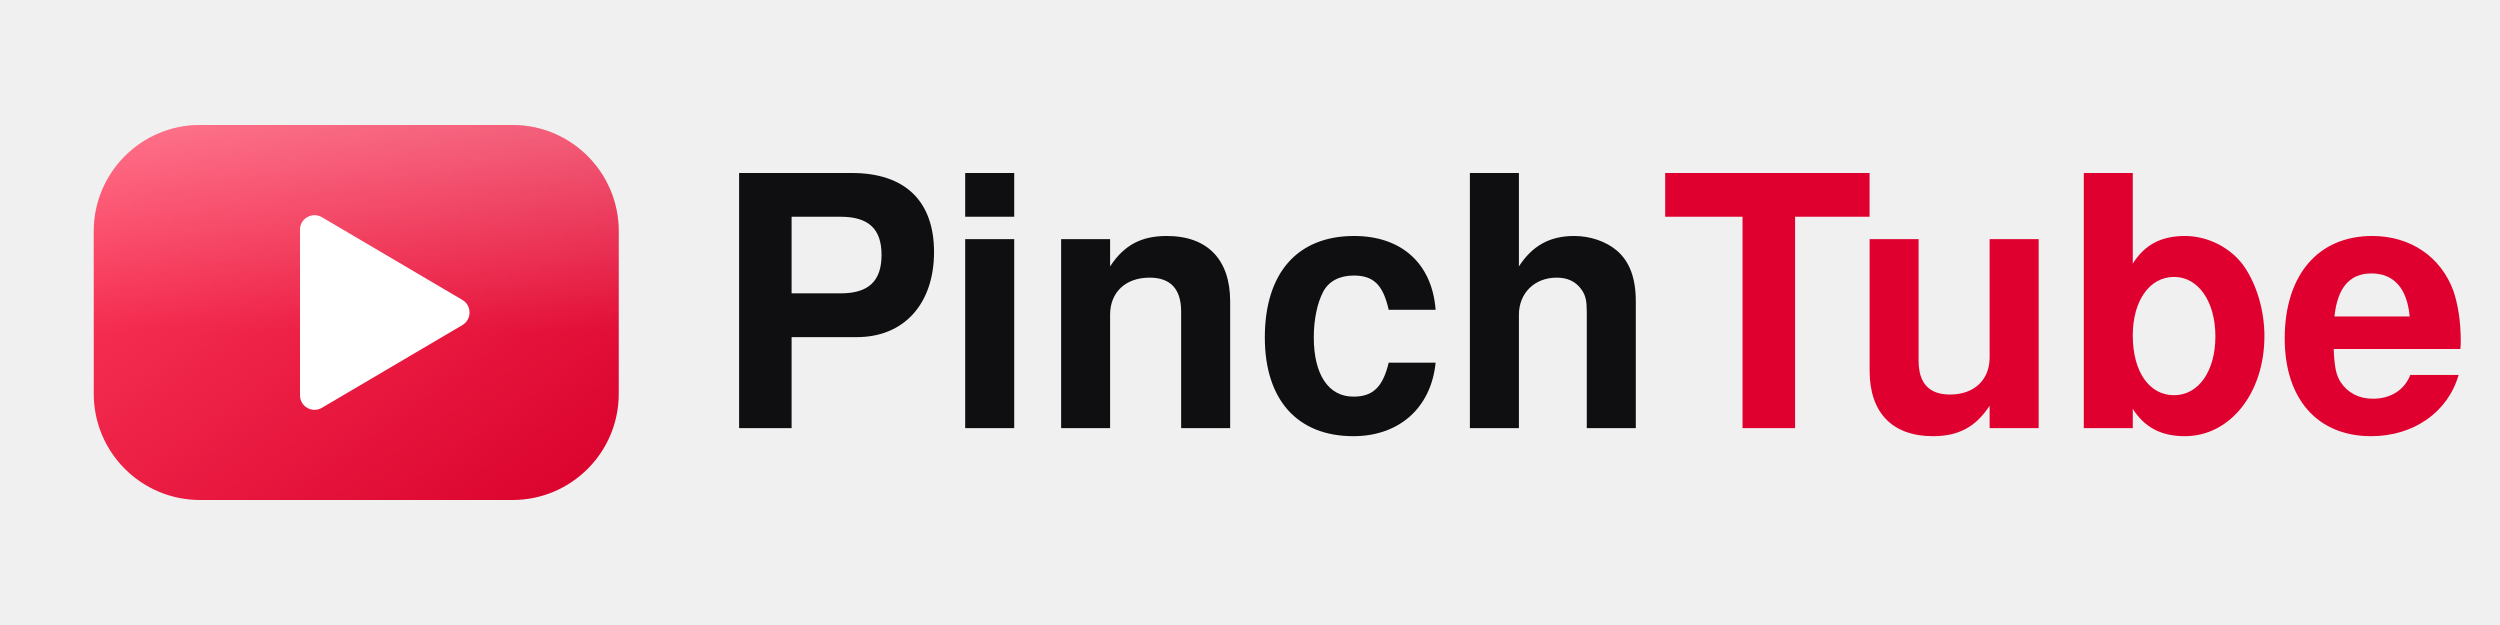
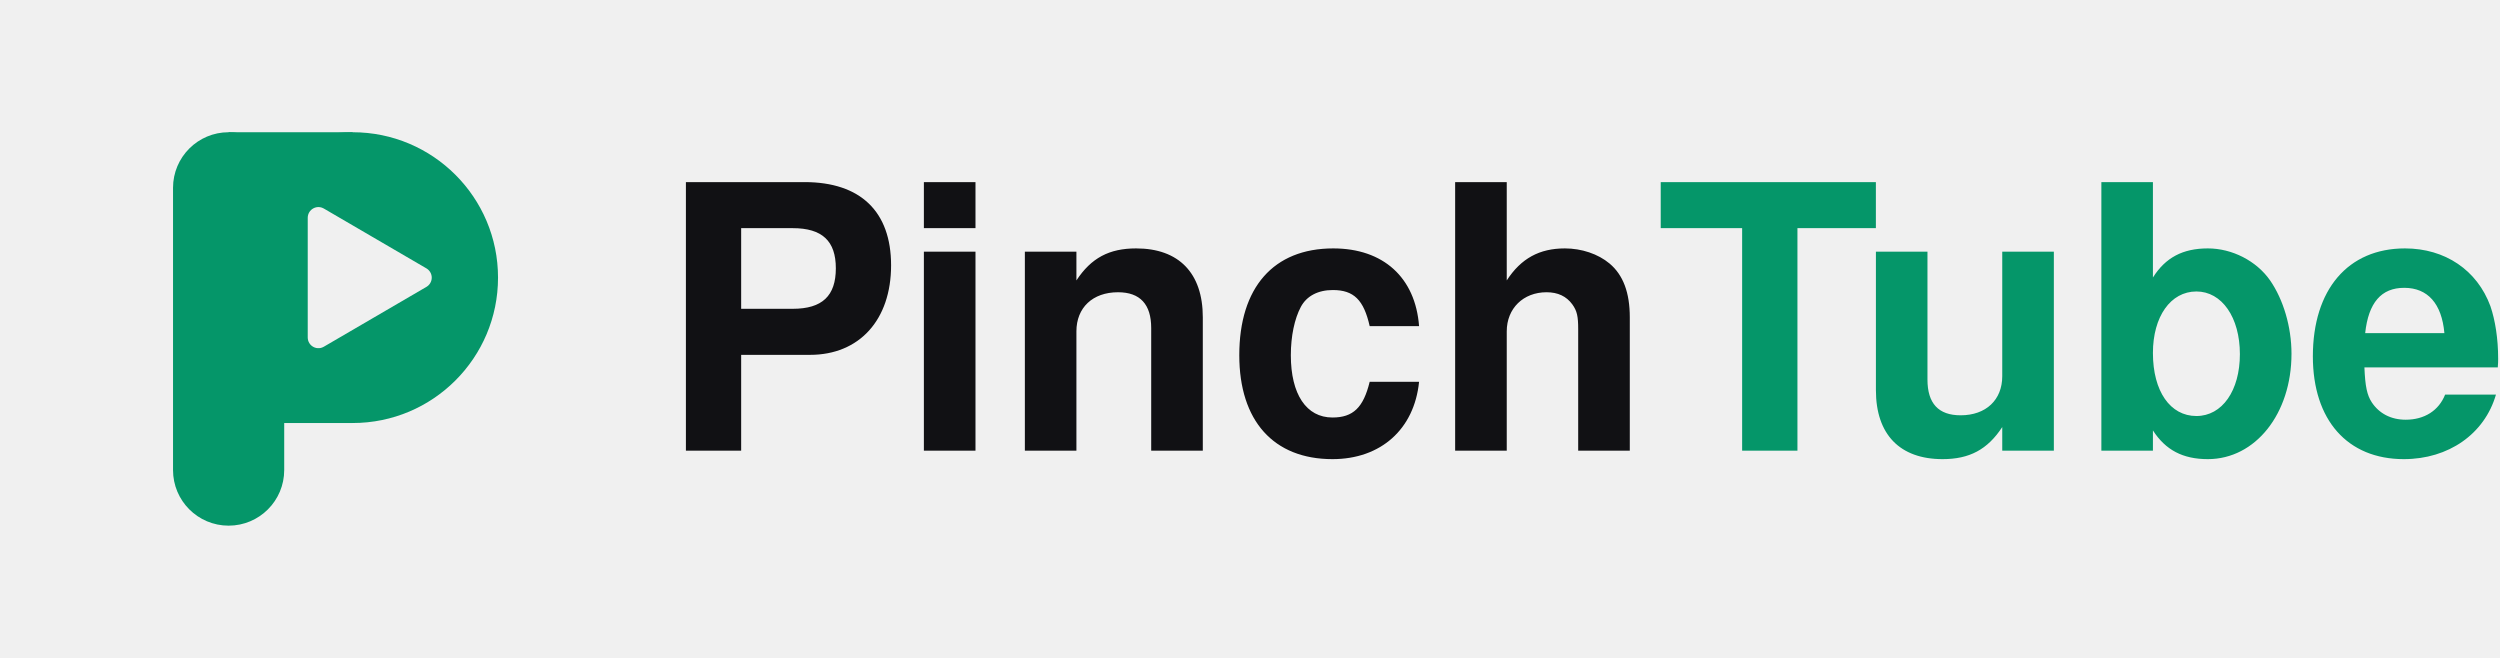
- <svg xmlns="http://www.w3.org/2000/svg" viewBox="0 0 800 200" width="800" height="200" role="img" aria-label="PinchTube">
-   <defs>
-     <linearGradient id="mark" x1="0" y1="0" x2="1" y2="1">
-       <stop offset="0" stop-color="#ff3d5e" />
-       <stop offset="1" stop-color="#d9002b" />
-     </linearGradient>
-     <linearGradient id="shine" x1="0" y1="0" x2="0" y2="1">
-       <stop offset="0" stop-color="#ffffff" stop-opacity="0.28" />
-       <stop offset="0.55" stop-color="#ffffff" stop-opacity="0" />
-     </linearGradient>
-   </defs>
-   <g transform="translate(30 40)">
-     <rect width="168" height="120" rx="34" fill="url(#mark)" />
-     <rect width="168" height="120" rx="34" fill="url(#shine)" />
-     <path d="M66 33.5v53c0 3.6 3.9 5.8 7 4l45-26.5c3-1.8 3-6.2 0-8L73 29.5c-3.1-1.8-7 .4-7 4z" fill="#ffffff" />
+ <svg xmlns="http://www.w3.org/2000/svg" viewBox="0 0 760 200" width="760" height="200" role="img" aria-label="PinchTube">
+   <mask id="cut">
+     <rect width="120" height="120" fill="#fff" />
+     <polygon points="56 34 80 48 56 62" fill="#000" stroke="#000" stroke-width="5" stroke-linejoin="round" />
+   </mask>
+   <g transform="translate(24 22) scale(1.3)">
+     <g mask="url(#cut)" fill="#059669">
+       <rect x="22" y="14" width="26" height="92" rx="13" />
+       <circle cx="64" cy="48" r="34" />
+       <rect x="35" y="14" width="29" height="68" />
+     </g>
  </g>
-   <text x="228" y="137" font-family="'Segoe UI', 'Helvetica Neue', Helvetica, Arial, sans-serif" font-size="112" font-weight="800" textLength="540" lengthAdjust="spacingAndGlyphs" fill="#0f0f12">Pinch<tspan fill="#e0002f">Tube</tspan>
+   <text x="200" y="137" font-family="'Segoe UI', 'Helvetica Neue', Helvetica, Arial, sans-serif" font-size="112" font-weight="800" textLength="530" lengthAdjust="spacingAndGlyphs" fill="#111114">Pinch<tspan fill="#059669">Tube</tspan>
  </text>
</svg>
